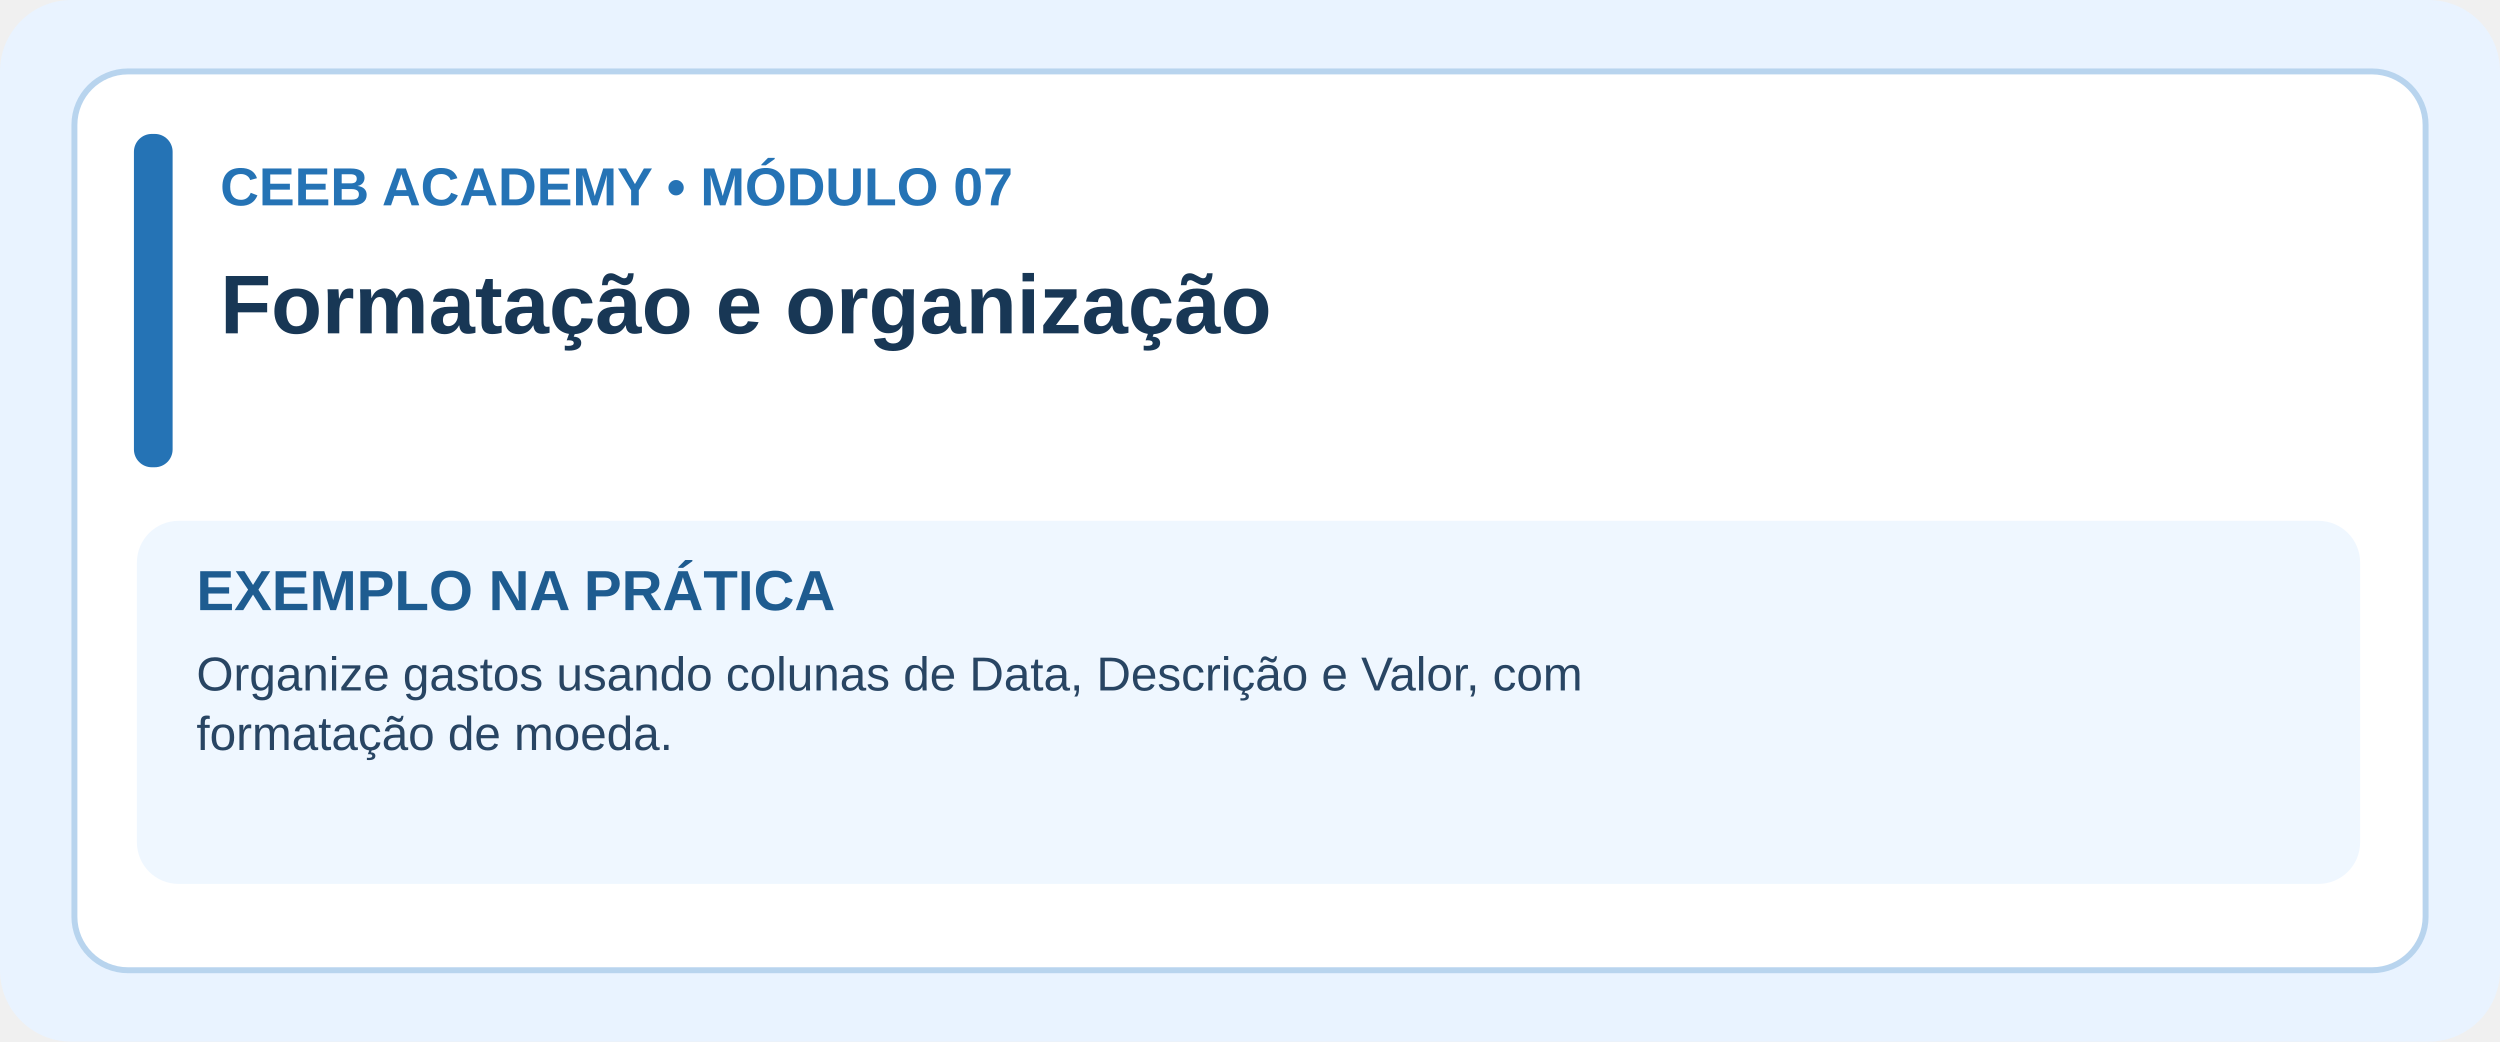
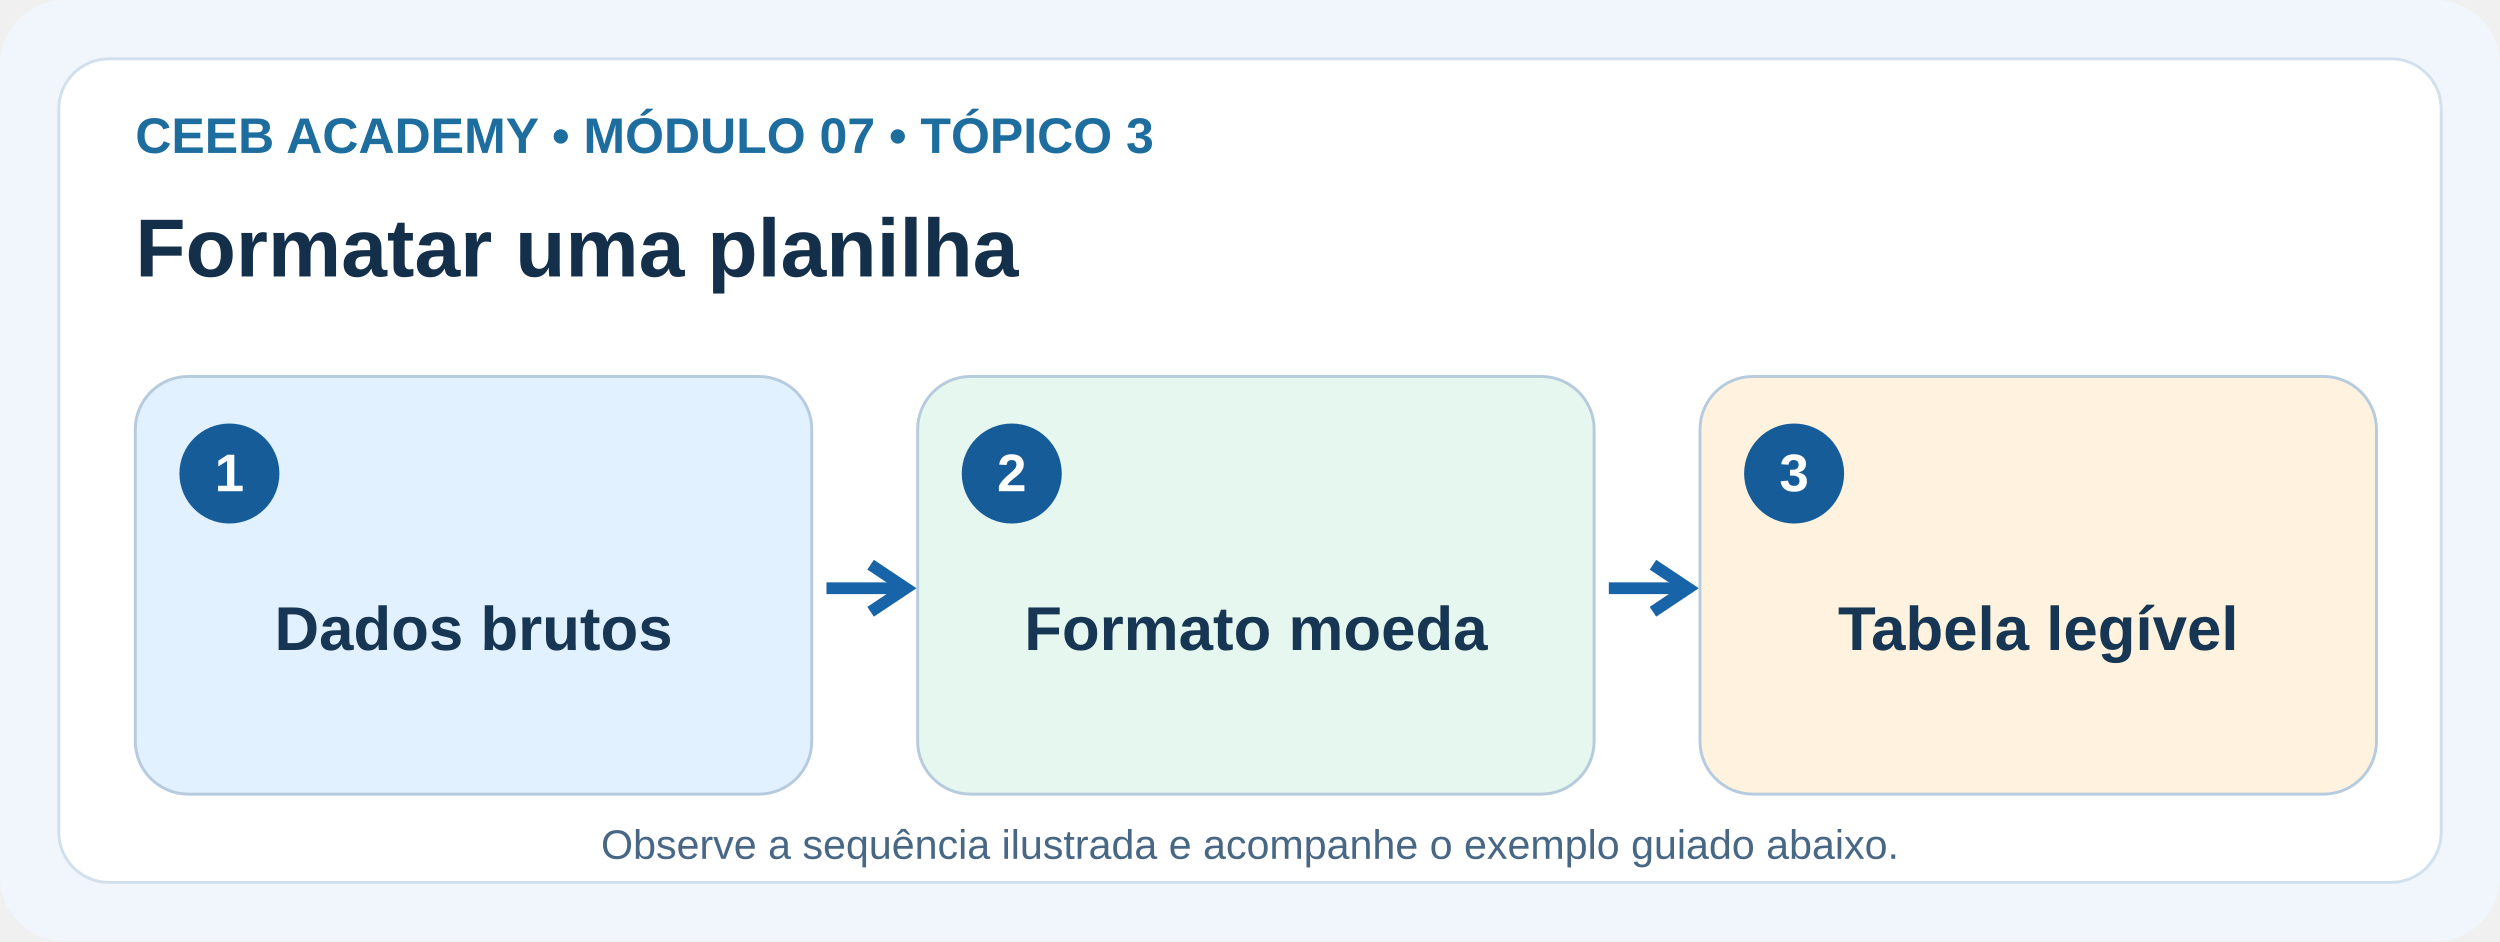
- <svg xmlns="http://www.w3.org/2000/svg" width="840" height="350" viewBox="0 0 840 350" role="img" aria-label="Diagrama explicativo em português">
-   <rect width="840" height="350" rx="24" fill="#e9f3ff" />
-   <rect x="25" y="24" width="790" height="302" rx="18" fill="white" stroke="#b8d4ee" stroke-width="2" />
-   <rect x="45" y="45" width="13" height="112" rx="6" fill="#2573b5" />
-   <text x="74" y="69" font-family="Arial, sans-serif" font-weight="700" font-size="18" fill="#2573b5">CEEB ACADEMY • MÓDULO 07</text>
-   <text x="74" y="112" font-family="Arial, sans-serif" font-size="28" font-weight="700" fill="#183755">Formatação e organização</text>
-   <rect x="46" y="175" width="747" height="122" rx="14" fill="#eff7ff" />
-   <text x="66" y="205" font-family="Arial, sans-serif" font-size="19" font-weight="700" fill="#1e5c90">EXEMPLO NA PRÁTICA</text>
-   <text x="66" y="232" font-family="Arial, sans-serif" font-size="16" fill="#284563">Organize gastos usando colunas de Data, Descrição e Valor, com</text>
-   <text x="66" y="252" font-family="Arial, sans-serif" font-size="16" fill="#284563">formatação de moeda.</text>
+ <svg xmlns="http://www.w3.org/2000/svg" width="850" height="320" viewBox="0 0 850 320" role="img" aria-label="Esquema ilustrativo em português sobre Formatar uma planilha">
+   <rect width="850" height="320" rx="22" fill="#f1f6fc" />
+   <rect x="20" y="20" width="810" height="280" rx="17" fill="#fff" stroke="#d2dfed" />
+   <text x="46" y="52" fill="#1d6d9f" font-size="17" font-family="Arial, sans-serif" font-weight="700">CEEB ACADEMY • MÓDULO 07 • TÓPICO 3</text>
+   <text x="46" y="94" fill="#142f4a" font-size="28" font-family="Arial, sans-serif" font-weight="700">Formatar uma planilha</text>
+   <g font-family="Arial, sans-serif">
+     <rect x="46" y="128" rx="18" width="230" height="142" fill="#e2f1ff" stroke="#b6cbdd" />
+     <circle cx="78" cy="161" r="17" fill="#165c99" />
+     <text x="78" y="167" text-anchor="middle" fill="white" font-size="18" font-weight="bold">1</text>
+     <text x="161" y="221" text-anchor="middle" font-size="21" font-weight="bold" fill="#163653">Dados brutos</text>
+     <path d="M 281 200 L 306 200" stroke="#1765a8" stroke-width="4" />
+     <path d="M296 192 L308 200 L296 208" fill="none" stroke="#1765a8" stroke-width="4" />
+     <rect x="312" y="128" rx="18" width="230" height="142" fill="#e6f7ef" stroke="#b6cbdd" />
+     <circle cx="344" cy="161" r="17" fill="#165c99" />
+     <text x="344" y="167" text-anchor="middle" fill="white" font-size="18" font-weight="bold">2</text>
+     <text x="427" y="221" text-anchor="middle" font-size="21" font-weight="bold" fill="#163653">Formato moeda</text>
+     <path d="M 547 200 L 572 200" stroke="#1765a8" stroke-width="4" />
+     <path d="M562 192 L574 200 L562 208" fill="none" stroke="#1765a8" stroke-width="4" />
+     <rect x="578" y="128" rx="18" width="230" height="142" fill="#fff3df" stroke="#b6cbdd" />
+     <circle cx="610" cy="161" r="17" fill="#165c99" />
+     <text x="610" y="167" text-anchor="middle" fill="white" font-size="18" font-weight="bold">3</text>
+     <text x="693" y="221" text-anchor="middle" font-size="21" font-weight="bold" fill="#163653">Tabela legível</text>
+   </g>
+   <text x="425" y="292" text-anchor="middle" font-family="Arial, sans-serif" font-size="14" fill="#476785">Observe a sequência ilustrada e acompanhe o exemplo guiado abaixo.</text>
</svg>
